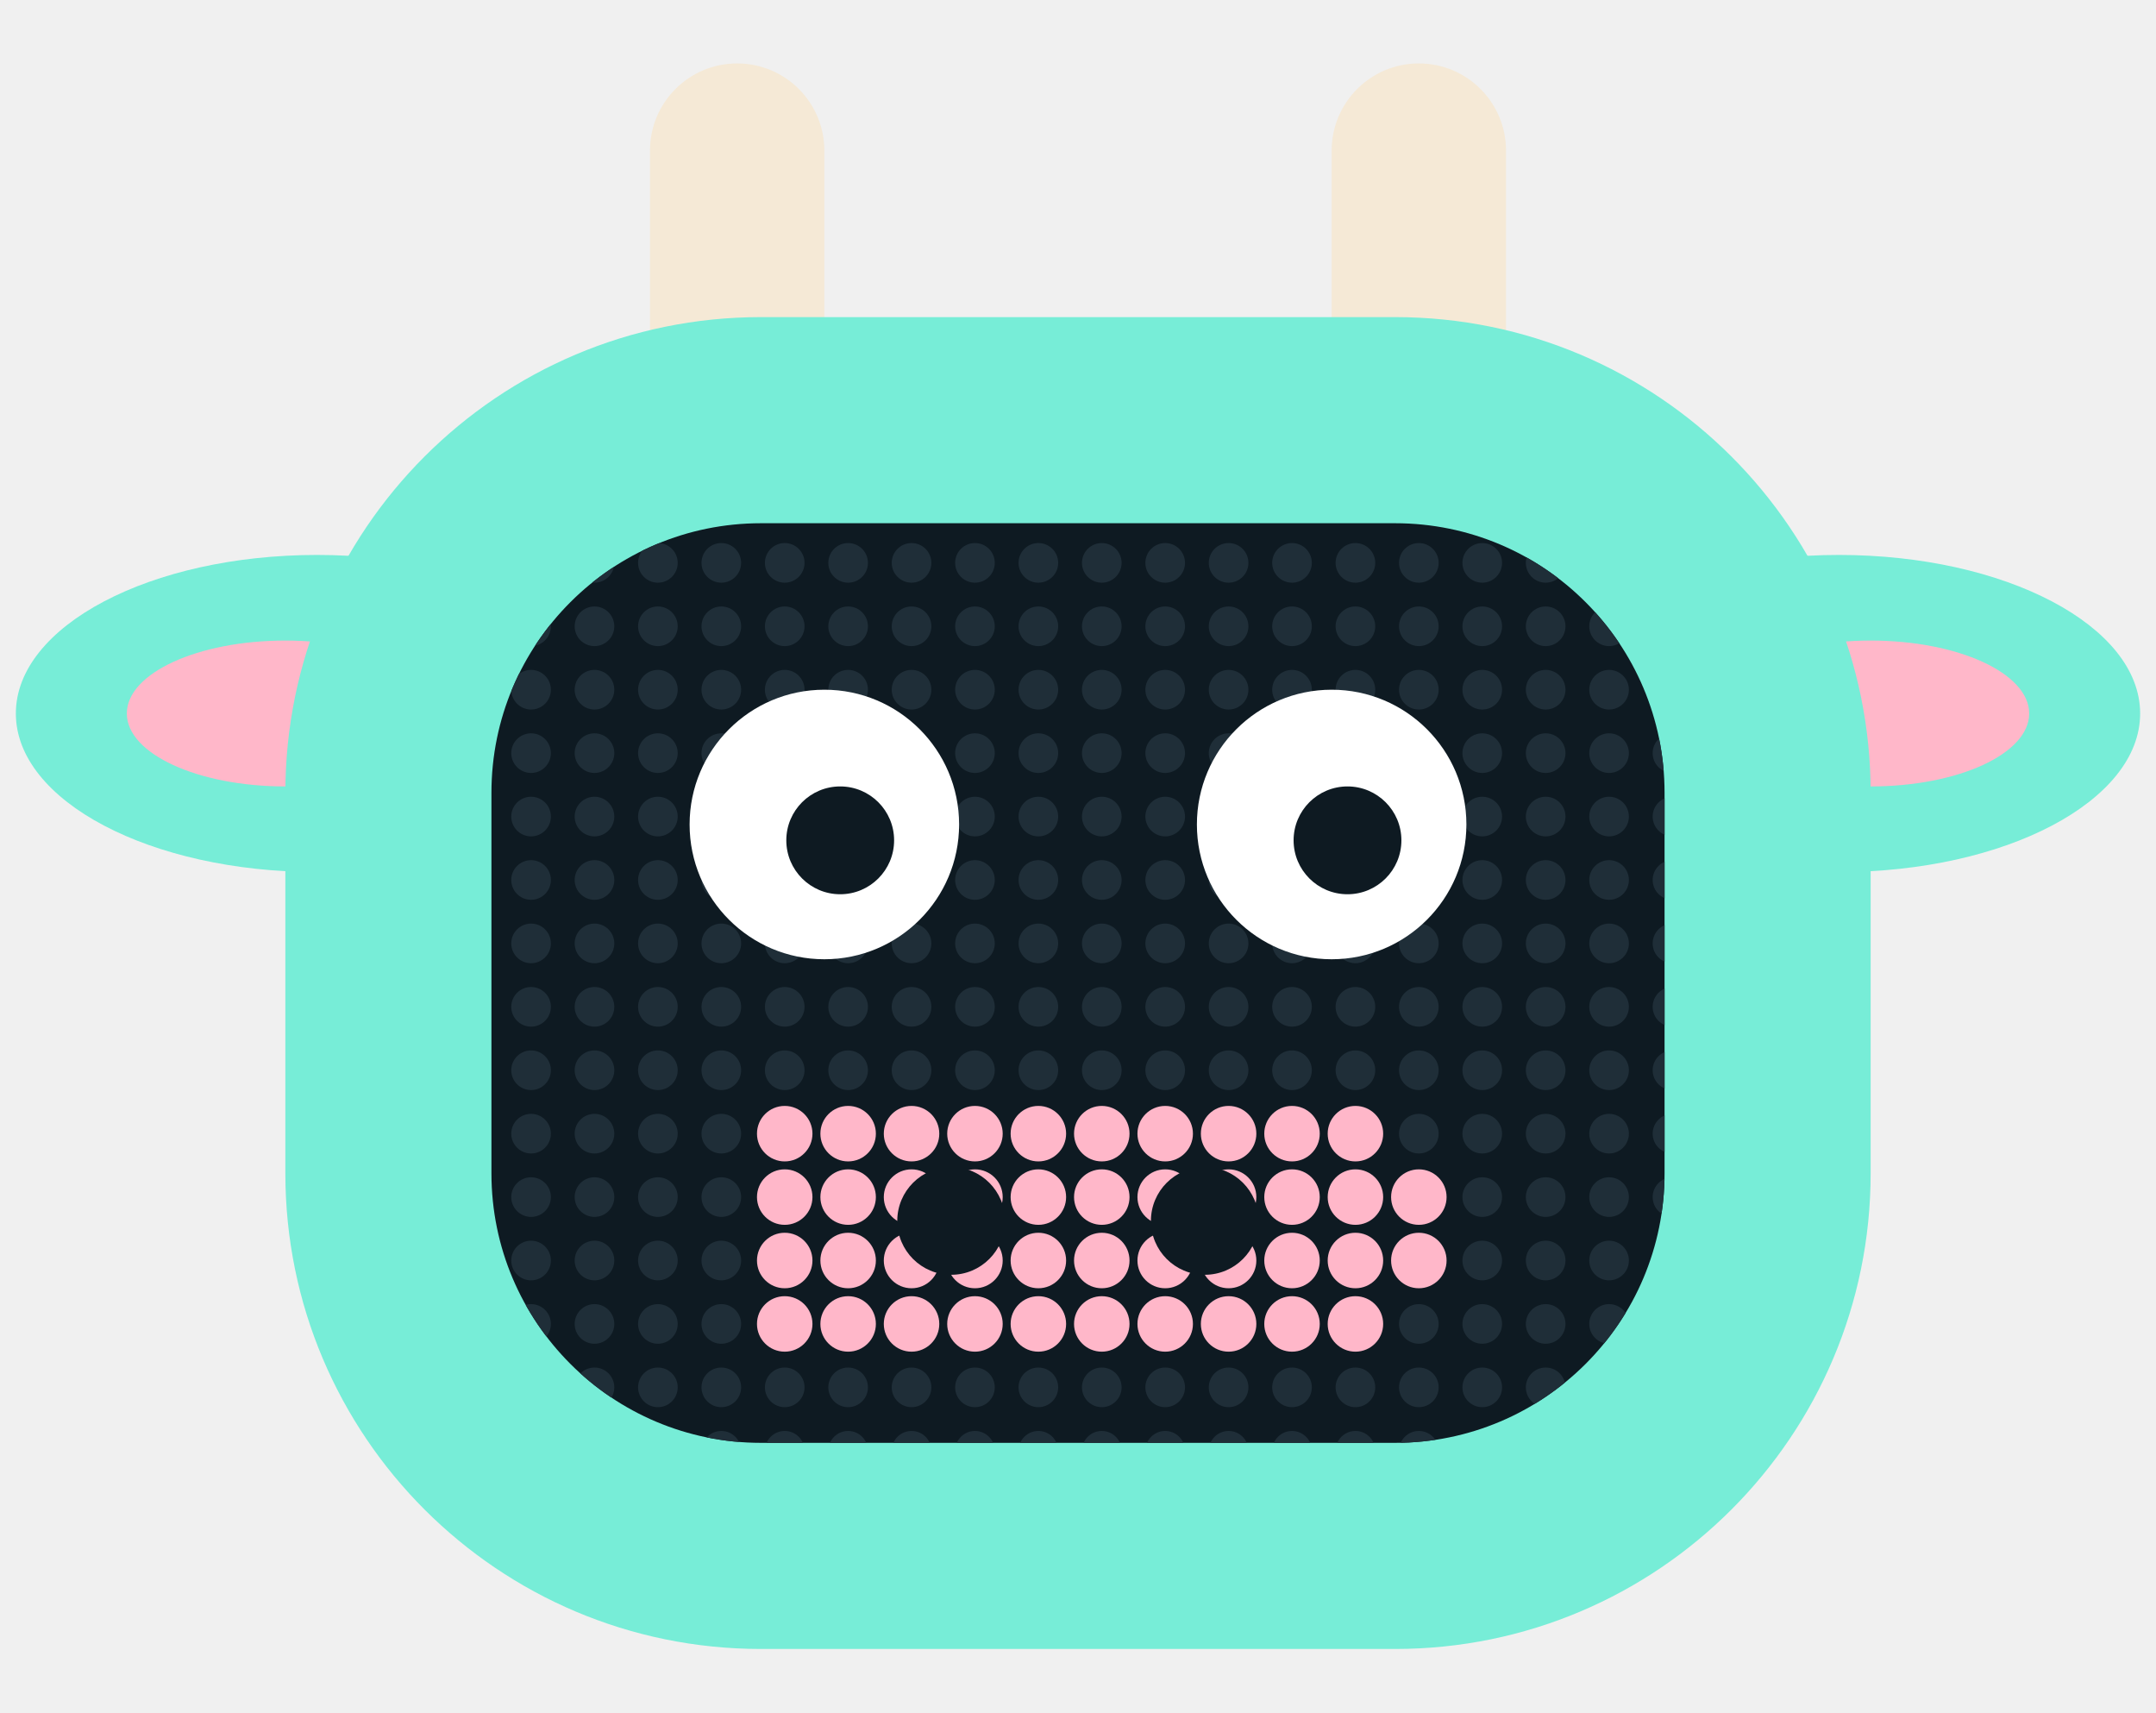
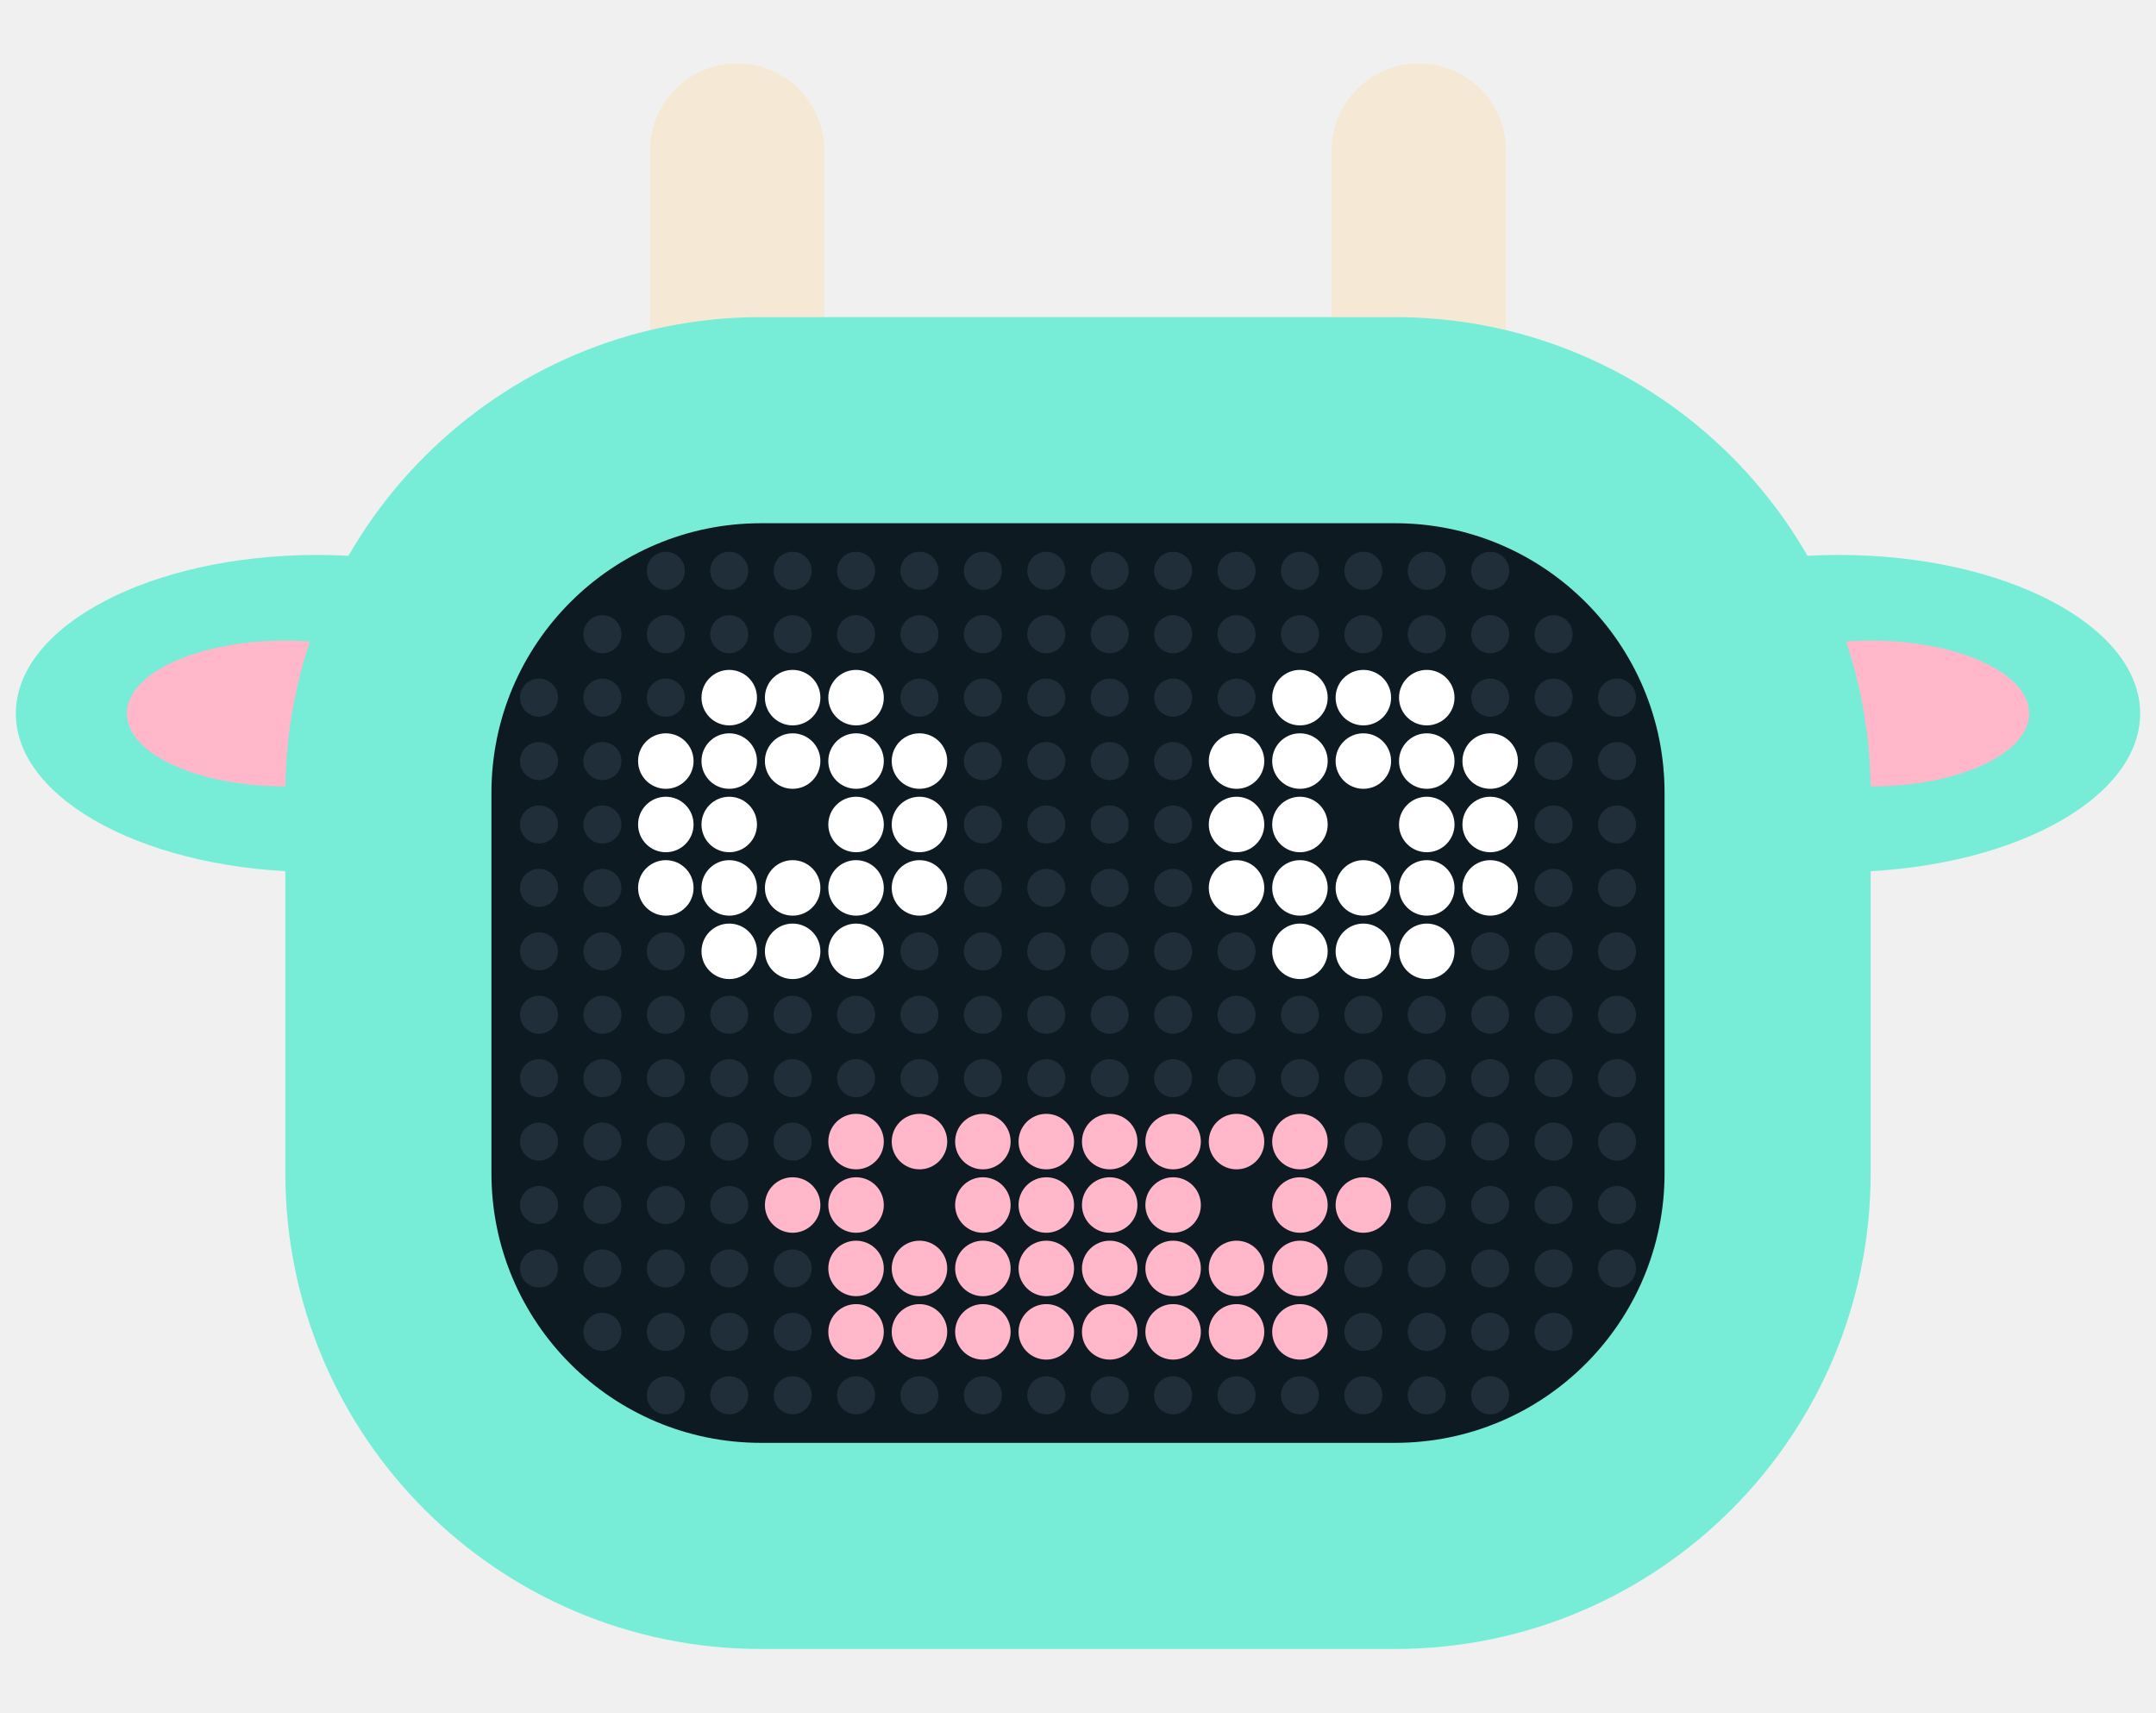
<svg xmlns="http://www.w3.org/2000/svg" viewBox="0 0 136 108">
  <rect x="41" y="4" width="11" height="24" rx="5.5" fill="#F5E9D6" />
  <rect x="84" y="4" width="11" height="24" rx="5.5" fill="#F5E9D6" />
  <ellipse cx="20" cy="45" rx="19" ry="10" fill="#77EDD7" />
  <ellipse cx="18" cy="45" rx="10" ry="4.6" fill="#FFB7C9" />
  <ellipse cx="116" cy="45" rx="19" ry="10" fill="#77EDD7" />
  <ellipse cx="118" cy="45" rx="10" ry="4.6" fill="#FFB7C9" />
  <rect x="18" y="20" width="100" height="84" rx="30" fill="#77EDD7" />
-   <clipPath id="f">
-     <rect x="31" y="33" width="74" height="58" rx="17" />
-   </clipPath>
  <rect x="31" y="33" width="74" height="58" rx="17" fill="#0E1A22" />
-   <g clip-path="url(#f)">
-     <circle cx="33.5" cy="35.5" r="1.25" fill="#1F2E38" />
-     <circle cx="37.5" cy="35.5" r="1.25" fill="#1F2E38" />
-     <circle cx="41.5" cy="35.5" r="1.25" fill="#1F2E38" />
-     <circle cx="45.5" cy="35.5" r="1.25" fill="#1F2E38" />
-     <circle cx="49.5" cy="35.5" r="1.25" fill="#1F2E38" />
-     <circle cx="53.5" cy="35.5" r="1.25" fill="#1F2E38" />
-     <circle cx="57.5" cy="35.5" r="1.25" fill="#1F2E38" />
-     <circle cx="61.5" cy="35.5" r="1.25" fill="#1F2E38" />
-     <circle cx="65.5" cy="35.5" r="1.25" fill="#1F2E38" />
-     <circle cx="69.5" cy="35.5" r="1.25" fill="#1F2E38" />
-     <circle cx="73.5" cy="35.5" r="1.25" fill="#1F2E38" />
-     <circle cx="77.5" cy="35.5" r="1.25" fill="#1F2E38" />
-     <circle cx="81.5" cy="35.5" r="1.25" fill="#1F2E38" />
-     <circle cx="85.5" cy="35.5" r="1.25" fill="#1F2E38" />
-     <circle cx="89.5" cy="35.5" r="1.25" fill="#1F2E38" />
-     <circle cx="93.5" cy="35.5" r="1.25" fill="#1F2E38" />
-     <circle cx="97.5" cy="35.5" r="1.25" fill="#1F2E38" />
-     <circle cx="101.5" cy="35.5" r="1.25" fill="#1F2E38" />
-     <circle cx="105.5" cy="35.5" r="1.25" fill="#1F2E38" />
-     <circle cx="33.5" cy="39.5" r="1.25" fill="#1F2E38" />
-     <circle cx="37.5" cy="39.5" r="1.25" fill="#1F2E38" />
-     <circle cx="41.5" cy="39.5" r="1.25" fill="#1F2E38" />
-     <circle cx="45.5" cy="39.5" r="1.25" fill="#1F2E38" />
-     <circle cx="49.5" cy="39.5" r="1.25" fill="#1F2E38" />
-     <circle cx="53.5" cy="39.5" r="1.25" fill="#1F2E38" />
-     <circle cx="57.5" cy="39.5" r="1.25" fill="#1F2E38" />
-     <circle cx="61.5" cy="39.5" r="1.25" fill="#1F2E38" />
-     <circle cx="65.5" cy="39.5" r="1.25" fill="#1F2E38" />
-     <circle cx="69.5" cy="39.5" r="1.25" fill="#1F2E38" />
-     <circle cx="73.5" cy="39.5" r="1.25" fill="#1F2E38" />
-     <circle cx="77.5" cy="39.5" r="1.25" fill="#1F2E38" />
-     <circle cx="81.5" cy="39.5" r="1.25" fill="#1F2E38" />
-     <circle cx="85.5" cy="39.5" r="1.25" fill="#1F2E38" />
-     <circle cx="89.5" cy="39.5" r="1.25" fill="#1F2E38" />
-     <circle cx="93.5" cy="39.5" r="1.25" fill="#1F2E38" />
-     <circle cx="97.5" cy="39.5" r="1.25" fill="#1F2E38" />
-     <circle cx="101.5" cy="39.5" r="1.25" fill="#1F2E38" />
-     <circle cx="105.5" cy="39.5" r="1.25" fill="#1F2E38" />
-     <circle cx="33.5" cy="43.5" r="1.25" fill="#1F2E38" />
-     <circle cx="37.5" cy="43.5" r="1.25" fill="#1F2E38" />
-     <circle cx="41.5" cy="43.5" r="1.25" fill="#1F2E38" />
-     <circle cx="45.5" cy="43.5" r="1.25" fill="#1F2E38" />
-     <circle cx="49.5" cy="43.5" r="1.25" fill="#1F2E38" />
-     <circle cx="53.5" cy="43.5" r="1.25" fill="#1F2E38" />
-     <circle cx="57.5" cy="43.5" r="1.25" fill="#1F2E38" />
-     <circle cx="61.5" cy="43.5" r="1.25" fill="#1F2E38" />
-     <circle cx="65.5" cy="43.5" r="1.25" fill="#1F2E38" />
-     <circle cx="69.5" cy="43.5" r="1.25" fill="#1F2E38" />
-     <circle cx="73.5" cy="43.5" r="1.25" fill="#1F2E38" />
-     <circle cx="77.5" cy="43.5" r="1.25" fill="#1F2E38" />
-     <circle cx="81.5" cy="43.5" r="1.25" fill="#1F2E38" />
-     <circle cx="85.5" cy="43.5" r="1.25" fill="#1F2E38" />
-     <circle cx="89.5" cy="43.5" r="1.25" fill="#1F2E38" />
-     <circle cx="93.5" cy="43.5" r="1.25" fill="#1F2E38" />
-     <circle cx="97.5" cy="43.5" r="1.25" fill="#1F2E38" />
-     <circle cx="101.5" cy="43.5" r="1.25" fill="#1F2E38" />
-     <circle cx="105.5" cy="43.5" r="1.25" fill="#1F2E38" />
-     <circle cx="33.5" cy="47.5" r="1.25" fill="#1F2E38" />
-     <circle cx="37.5" cy="47.5" r="1.25" fill="#1F2E38" />
-     <circle cx="41.5" cy="47.5" r="1.25" fill="#1F2E38" />
-     <circle cx="45.5" cy="47.5" r="1.25" fill="#1F2E38" />
-     <circle cx="49.5" cy="47.5" r="1.25" fill="#1F2E38" />
-     <circle cx="53.5" cy="47.5" r="1.25" fill="#1F2E38" />
-     <circle cx="57.5" cy="47.5" r="1.25" fill="#1F2E38" />
-     <circle cx="61.5" cy="47.5" r="1.25" fill="#1F2E38" />
-     <circle cx="65.5" cy="47.5" r="1.25" fill="#1F2E38" />
-     <circle cx="69.5" cy="47.5" r="1.25" fill="#1F2E38" />
-     <circle cx="73.5" cy="47.5" r="1.25" fill="#1F2E38" />
-     <circle cx="77.5" cy="47.5" r="1.25" fill="#1F2E38" />
-     <circle cx="81.5" cy="47.5" r="1.25" fill="#1F2E38" />
-     <circle cx="85.5" cy="47.5" r="1.25" fill="#1F2E38" />
-     <circle cx="89.5" cy="47.5" r="1.25" fill="#1F2E38" />
-     <circle cx="93.5" cy="47.5" r="1.25" fill="#1F2E38" />
-     <circle cx="97.5" cy="47.5" r="1.25" fill="#1F2E38" />
-     <circle cx="101.5" cy="47.5" r="1.25" fill="#1F2E38" />
-     <circle cx="105.5" cy="47.5" r="1.25" fill="#1F2E38" />
-     <circle cx="33.5" cy="51.5" r="1.25" fill="#1F2E38" />
-     <circle cx="37.5" cy="51.5" r="1.25" fill="#1F2E38" />
-     <circle cx="41.5" cy="51.5" r="1.25" fill="#1F2E38" />
-     <circle cx="45.5" cy="51.5" r="1.25" fill="#1F2E38" />
-     <circle cx="49.5" cy="51.5" r="1.25" fill="#1F2E38" />
-     <circle cx="53.5" cy="51.5" r="1.25" fill="#1F2E38" />
-     <circle cx="57.5" cy="51.5" r="1.25" fill="#1F2E38" />
-     <circle cx="61.5" cy="51.5" r="1.25" fill="#1F2E38" />
-     <circle cx="65.5" cy="51.5" r="1.25" fill="#1F2E38" />
-     <circle cx="69.5" cy="51.5" r="1.25" fill="#1F2E38" />
-     <circle cx="73.5" cy="51.5" r="1.25" fill="#1F2E38" />
-     <circle cx="77.5" cy="51.5" r="1.25" fill="#1F2E38" />
-     <circle cx="81.5" cy="51.5" r="1.25" fill="#1F2E38" />
-     <circle cx="85.5" cy="51.5" r="1.25" fill="#1F2E38" />
-     <circle cx="89.5" cy="51.5" r="1.25" fill="#1F2E38" />
-     <circle cx="93.5" cy="51.5" r="1.25" fill="#1F2E38" />
-     <circle cx="97.5" cy="51.5" r="1.25" fill="#1F2E38" />
-     <circle cx="101.5" cy="51.5" r="1.25" fill="#1F2E38" />
-     <circle cx="105.5" cy="51.5" r="1.25" fill="#1F2E38" />
-     <circle cx="33.5" cy="55.5" r="1.25" fill="#1F2E38" />
-     <circle cx="37.5" cy="55.5" r="1.25" fill="#1F2E38" />
-     <circle cx="41.5" cy="55.5" r="1.25" fill="#1F2E38" />
-     <circle cx="45.5" cy="55.5" r="1.25" fill="#1F2E38" />
-     <circle cx="49.5" cy="55.5" r="1.25" fill="#1F2E38" />
-     <circle cx="53.5" cy="55.5" r="1.25" fill="#1F2E38" />
-     <circle cx="57.5" cy="55.5" r="1.25" fill="#1F2E38" />
-     <circle cx="61.5" cy="55.5" r="1.25" fill="#1F2E38" />
-     <circle cx="65.5" cy="55.5" r="1.25" fill="#1F2E38" />
-     <circle cx="69.5" cy="55.5" r="1.25" fill="#1F2E38" />
-     <circle cx="73.5" cy="55.5" r="1.25" fill="#1F2E38" />
-     <circle cx="77.5" cy="55.5" r="1.25" fill="#1F2E38" />
-     <circle cx="81.5" cy="55.5" r="1.25" fill="#1F2E38" />
-     <circle cx="85.5" cy="55.5" r="1.25" fill="#1F2E38" />
-     <circle cx="89.5" cy="55.5" r="1.25" fill="#1F2E38" />
-     <circle cx="93.5" cy="55.5" r="1.25" fill="#1F2E38" />
-     <circle cx="97.5" cy="55.5" r="1.25" fill="#1F2E38" />
-     <circle cx="101.5" cy="55.5" r="1.25" fill="#1F2E38" />
-     <circle cx="105.5" cy="55.5" r="1.25" fill="#1F2E38" />
-     <circle cx="33.5" cy="59.5" r="1.25" fill="#1F2E38" />
-     <circle cx="37.5" cy="59.5" r="1.25" fill="#1F2E38" />
-     <circle cx="41.5" cy="59.5" r="1.25" fill="#1F2E38" />
-     <circle cx="45.5" cy="59.5" r="1.25" fill="#1F2E38" />
-     <circle cx="49.5" cy="59.5" r="1.25" fill="#1F2E38" />
-     <circle cx="53.5" cy="59.5" r="1.25" fill="#1F2E38" />
-     <circle cx="57.5" cy="59.5" r="1.25" fill="#1F2E38" />
-     <circle cx="61.5" cy="59.5" r="1.25" fill="#1F2E38" />
-     <circle cx="65.5" cy="59.5" r="1.25" fill="#1F2E38" />
-     <circle cx="69.5" cy="59.5" r="1.25" fill="#1F2E38" />
-     <circle cx="73.5" cy="59.5" r="1.25" fill="#1F2E38" />
-     <circle cx="77.5" cy="59.5" r="1.25" fill="#1F2E38" />
-     <circle cx="81.5" cy="59.5" r="1.25" fill="#1F2E38" />
-     <circle cx="85.5" cy="59.5" r="1.25" fill="#1F2E38" />
-     <circle cx="89.5" cy="59.5" r="1.25" fill="#1F2E38" />
-     <circle cx="93.5" cy="59.5" r="1.25" fill="#1F2E38" />
-     <circle cx="97.5" cy="59.5" r="1.25" fill="#1F2E38" />
-     <circle cx="101.5" cy="59.5" r="1.25" fill="#1F2E38" />
-     <circle cx="105.5" cy="59.5" r="1.25" fill="#1F2E38" />
-     <circle cx="33.5" cy="63.5" r="1.25" fill="#1F2E38" />
-     <circle cx="37.5" cy="63.5" r="1.25" fill="#1F2E38" />
-     <circle cx="41.5" cy="63.5" r="1.25" fill="#1F2E38" />
-     <circle cx="45.5" cy="63.5" r="1.25" fill="#1F2E38" />
-     <circle cx="49.5" cy="63.5" r="1.25" fill="#1F2E38" />
-     <circle cx="53.5" cy="63.5" r="1.25" fill="#1F2E38" />
-     <circle cx="57.5" cy="63.5" r="1.25" fill="#1F2E38" />
-     <circle cx="61.5" cy="63.5" r="1.25" fill="#1F2E38" />
-     <circle cx="65.5" cy="63.5" r="1.25" fill="#1F2E38" />
-     <circle cx="69.5" cy="63.5" r="1.25" fill="#1F2E38" />
-     <circle cx="73.5" cy="63.5" r="1.25" fill="#1F2E38" />
-     <circle cx="77.5" cy="63.5" r="1.25" fill="#1F2E38" />
-     <circle cx="81.5" cy="63.5" r="1.25" fill="#1F2E38" />
-     <circle cx="85.5" cy="63.5" r="1.25" fill="#1F2E38" />
-     <circle cx="89.5" cy="63.5" r="1.25" fill="#1F2E38" />
-     <circle cx="93.5" cy="63.5" r="1.25" fill="#1F2E38" />
-     <circle cx="97.5" cy="63.5" r="1.25" fill="#1F2E38" />
-     <circle cx="101.5" cy="63.5" r="1.25" fill="#1F2E38" />
-     <circle cx="105.5" cy="63.5" r="1.25" fill="#1F2E38" />
-     <circle cx="33.5" cy="67.5" r="1.25" fill="#1F2E38" />
-     <circle cx="37.5" cy="67.5" r="1.25" fill="#1F2E38" />
-     <circle cx="41.5" cy="67.5" r="1.25" fill="#1F2E38" />
-     <circle cx="45.5" cy="67.5" r="1.25" fill="#1F2E38" />
-     <circle cx="49.5" cy="67.5" r="1.25" fill="#1F2E38" />
-     <circle cx="53.5" cy="67.5" r="1.25" fill="#1F2E38" />
-     <circle cx="57.5" cy="67.5" r="1.25" fill="#1F2E38" />
-     <circle cx="61.5" cy="67.5" r="1.25" fill="#1F2E38" />
-     <circle cx="65.5" cy="67.5" r="1.25" fill="#1F2E38" />
-     <circle cx="69.5" cy="67.5" r="1.25" fill="#1F2E38" />
-     <circle cx="73.5" cy="67.5" r="1.25" fill="#1F2E38" />
-     <circle cx="77.5" cy="67.5" r="1.25" fill="#1F2E38" />
-     <circle cx="81.5" cy="67.5" r="1.25" fill="#1F2E38" />
-     <circle cx="85.5" cy="67.5" r="1.25" fill="#1F2E38" />
-     <circle cx="89.5" cy="67.5" r="1.25" fill="#1F2E38" />
-     <circle cx="93.5" cy="67.5" r="1.25" fill="#1F2E38" />
-     <circle cx="97.5" cy="67.5" r="1.25" fill="#1F2E38" />
-     <circle cx="101.5" cy="67.5" r="1.25" fill="#1F2E38" />
-     <circle cx="105.5" cy="67.5" r="1.25" fill="#1F2E38" />
-     <circle cx="33.5" cy="71.5" r="1.25" fill="#1F2E38" />
-     <circle cx="37.5" cy="71.5" r="1.25" fill="#1F2E38" />
-     <circle cx="41.5" cy="71.5" r="1.25" fill="#1F2E38" />
-     <circle cx="45.5" cy="71.5" r="1.25" fill="#1F2E38" />
-     <circle cx="49.5" cy="71.5" r="1.75" fill="#FFB7C9" />
-     <circle cx="53.5" cy="71.5" r="1.75" fill="#FFB7C9" />
-     <circle cx="57.5" cy="71.5" r="1.75" fill="#FFB7C9" />
-     <circle cx="61.5" cy="71.5" r="1.75" fill="#FFB7C9" />
-     <circle cx="65.5" cy="71.5" r="1.75" fill="#FFB7C9" />
-     <circle cx="69.5" cy="71.5" r="1.75" fill="#FFB7C9" />
-     <circle cx="73.5" cy="71.5" r="1.75" fill="#FFB7C9" />
-     <circle cx="77.5" cy="71.5" r="1.75" fill="#FFB7C9" />
-     <circle cx="81.5" cy="71.5" r="1.75" fill="#FFB7C9" />
-     <circle cx="85.5" cy="71.5" r="1.75" fill="#FFB7C9" />
-     <circle cx="89.5" cy="71.5" r="1.25" fill="#1F2E38" />
-     <circle cx="93.5" cy="71.5" r="1.25" fill="#1F2E38" />
-     <circle cx="97.5" cy="71.5" r="1.25" fill="#1F2E38" />
-     <circle cx="101.5" cy="71.5" r="1.25" fill="#1F2E38" />
-     <circle cx="105.5" cy="71.5" r="1.25" fill="#1F2E38" />
-     <circle cx="33.5" cy="75.5" r="1.25" fill="#1F2E38" />
-     <circle cx="37.5" cy="75.5" r="1.25" fill="#1F2E38" />
-     <circle cx="41.5" cy="75.5" r="1.25" fill="#1F2E38" />
-     <circle cx="45.5" cy="75.5" r="1.25" fill="#1F2E38" />
-     <circle cx="49.5" cy="75.5" r="1.75" fill="#FFB7C9" />
-     <circle cx="53.5" cy="75.5" r="1.75" fill="#FFB7C9" />
-     <circle cx="57.5" cy="75.5" r="1.75" fill="#FFB7C9" />
-     <circle cx="61.5" cy="75.5" r="1.75" fill="#FFB7C9" />
-     <circle cx="65.5" cy="75.5" r="1.75" fill="#FFB7C9" />
-     <circle cx="69.5" cy="75.5" r="1.75" fill="#FFB7C9" />
-     <circle cx="73.5" cy="75.5" r="1.75" fill="#FFB7C9" />
-     <circle cx="77.5" cy="75.5" r="1.75" fill="#FFB7C9" />
-     <circle cx="81.5" cy="75.5" r="1.75" fill="#FFB7C9" />
-     <circle cx="85.5" cy="75.5" r="1.75" fill="#FFB7C9" />
-     <circle cx="89.5" cy="75.5" r="1.75" fill="#FFB7C9" />
-     <circle cx="93.5" cy="75.5" r="1.25" fill="#1F2E38" />
-     <circle cx="97.5" cy="75.5" r="1.25" fill="#1F2E38" />
-     <circle cx="101.5" cy="75.5" r="1.25" fill="#1F2E38" />
-     <circle cx="105.5" cy="75.5" r="1.25" fill="#1F2E38" />
-     <circle cx="33.5" cy="79.5" r="1.25" fill="#1F2E38" />
-     <circle cx="37.5" cy="79.5" r="1.25" fill="#1F2E38" />
-     <circle cx="41.5" cy="79.5" r="1.25" fill="#1F2E38" />
-     <circle cx="45.5" cy="79.5" r="1.25" fill="#1F2E38" />
-     <circle cx="49.5" cy="79.5" r="1.75" fill="#FFB7C9" />
-     <circle cx="53.5" cy="79.5" r="1.75" fill="#FFB7C9" />
-     <circle cx="57.5" cy="79.5" r="1.75" fill="#FFB7C9" />
-     <circle cx="61.5" cy="79.5" r="1.75" fill="#FFB7C9" />
-     <circle cx="65.5" cy="79.5" r="1.75" fill="#FFB7C9" />
-     <circle cx="69.5" cy="79.5" r="1.75" fill="#FFB7C9" />
-     <circle cx="73.5" cy="79.5" r="1.75" fill="#FFB7C9" />
-     <circle cx="77.5" cy="79.5" r="1.75" fill="#FFB7C9" />
-     <circle cx="81.5" cy="79.5" r="1.75" fill="#FFB7C9" />
-     <circle cx="85.5" cy="79.5" r="1.75" fill="#FFB7C9" />
-     <circle cx="89.5" cy="79.5" r="1.75" fill="#FFB7C9" />
-     <circle cx="93.5" cy="79.5" r="1.25" fill="#1F2E38" />
-     <circle cx="97.5" cy="79.5" r="1.25" fill="#1F2E38" />
-     <circle cx="101.5" cy="79.5" r="1.25" fill="#1F2E38" />
-     <circle cx="105.5" cy="79.5" r="1.25" fill="#1F2E38" />
-     <circle cx="33.5" cy="83.5" r="1.25" fill="#1F2E38" />
-     <circle cx="37.5" cy="83.5" r="1.25" fill="#1F2E38" />
-     <circle cx="41.5" cy="83.5" r="1.25" fill="#1F2E38" />
-     <circle cx="45.5" cy="83.5" r="1.25" fill="#1F2E38" />
-     <circle cx="49.5" cy="83.5" r="1.75" fill="#FFB7C9" />
-     <circle cx="53.5" cy="83.5" r="1.75" fill="#FFB7C9" />
-     <circle cx="57.5" cy="83.5" r="1.75" fill="#FFB7C9" />
-     <circle cx="61.5" cy="83.5" r="1.75" fill="#FFB7C9" />
-     <circle cx="65.5" cy="83.5" r="1.75" fill="#FFB7C9" />
-     <circle cx="69.5" cy="83.5" r="1.75" fill="#FFB7C9" />
-     <circle cx="73.5" cy="83.5" r="1.75" fill="#FFB7C9" />
-     <circle cx="77.5" cy="83.5" r="1.75" fill="#FFB7C9" />
-     <circle cx="81.5" cy="83.5" r="1.75" fill="#FFB7C9" />
-     <circle cx="85.5" cy="83.5" r="1.75" fill="#FFB7C9" />
-     <circle cx="89.5" cy="83.5" r="1.25" fill="#1F2E38" />
-     <circle cx="93.5" cy="83.5" r="1.25" fill="#1F2E38" />
-     <circle cx="97.5" cy="83.5" r="1.25" fill="#1F2E38" />
-     <circle cx="101.5" cy="83.5" r="1.25" fill="#1F2E38" />
-     <circle cx="105.5" cy="83.5" r="1.25" fill="#1F2E38" />
-     <circle cx="33.5" cy="87.5" r="1.25" fill="#1F2E38" />
-     <circle cx="37.5" cy="87.5" r="1.25" fill="#1F2E38" />
-     <circle cx="41.5" cy="87.5" r="1.25" fill="#1F2E38" />
-     <circle cx="45.5" cy="87.5" r="1.25" fill="#1F2E38" />
-     <circle cx="49.5" cy="87.5" r="1.25" fill="#1F2E38" />
-     <circle cx="53.5" cy="87.5" r="1.25" fill="#1F2E38" />
-     <circle cx="57.5" cy="87.5" r="1.25" fill="#1F2E38" />
-     <circle cx="61.5" cy="87.5" r="1.25" fill="#1F2E38" />
-     <circle cx="65.5" cy="87.5" r="1.25" fill="#1F2E38" />
-     <circle cx="69.5" cy="87.5" r="1.25" fill="#1F2E38" />
-     <circle cx="73.5" cy="87.5" r="1.25" fill="#1F2E38" />
-     <circle cx="77.5" cy="87.5" r="1.25" fill="#1F2E38" />
-     <circle cx="81.5" cy="87.5" r="1.25" fill="#1F2E38" />
-     <circle cx="85.5" cy="87.5" r="1.25" fill="#1F2E38" />
-     <circle cx="89.5" cy="87.5" r="1.25" fill="#1F2E38" />
-     <circle cx="93.5" cy="87.5" r="1.25" fill="#1F2E38" />
-     <circle cx="97.5" cy="87.5" r="1.25" fill="#1F2E38" />
-     <circle cx="101.5" cy="87.5" r="1.25" fill="#1F2E38" />
-     <circle cx="105.5" cy="87.5" r="1.25" fill="#1F2E38" />
-     <circle cx="33.5" cy="91.5" r="1.25" fill="#1F2E38" />
-     <circle cx="37.5" cy="91.5" r="1.25" fill="#1F2E38" />
-     <circle cx="41.5" cy="91.5" r="1.25" fill="#1F2E38" />
-     <circle cx="45.5" cy="91.5" r="1.25" fill="#1F2E38" />
-     <circle cx="49.5" cy="91.5" r="1.25" fill="#1F2E38" />
-     <circle cx="53.5" cy="91.5" r="1.25" fill="#1F2E38" />
-     <circle cx="57.5" cy="91.5" r="1.25" fill="#1F2E38" />
-     <circle cx="61.5" cy="91.5" r="1.25" fill="#1F2E38" />
-     <circle cx="65.5" cy="91.5" r="1.25" fill="#1F2E38" />
-     <circle cx="69.5" cy="91.5" r="1.25" fill="#1F2E38" />
-     <circle cx="73.5" cy="91.5" r="1.25" fill="#1F2E38" />
-     <circle cx="77.5" cy="91.5" r="1.25" fill="#1F2E38" />
-     <circle cx="81.5" cy="91.5" r="1.25" fill="#1F2E38" />
-     <circle cx="85.5" cy="91.5" r="1.25" fill="#1F2E38" />
-     <circle cx="89.5" cy="91.5" r="1.25" fill="#1F2E38" />
-     <circle cx="93.5" cy="91.5" r="1.25" fill="#1F2E38" />
-     <circle cx="97.5" cy="91.5" r="1.25" fill="#1F2E38" />
-     <circle cx="101.5" cy="91.5" r="1.25" fill="#1F2E38" />
-     <circle cx="105.5" cy="91.5" r="1.25" fill="#1F2E38" />
-   </g>
-   <circle cx="52" cy="52" r="8.5" fill="#FFFFFF" />
-   <circle class="pupil" cx="53" cy="53" r="3.4" fill="#0E1A22" />
-   <circle cx="84" cy="52" r="8.5" fill="#FFFFFF" />
-   <circle class="pupil" cx="85" cy="53" r="3.4" fill="#0E1A22" />
-   <circle cx="60" cy="77" r="3.4" fill="#0E1A22" />
-   <circle cx="76" cy="77" r="3.4" fill="#0E1A22" />
+   <circle cx="42" cy="36" r="1.2" fill="#1F2E38" />
+   <circle cx="46" cy="36" r="1.2" fill="#1F2E38" />
+   <circle cx="50" cy="36" r="1.2" fill="#1F2E38" />
+   <circle cx="54" cy="36" r="1.2" fill="#1F2E38" />
+   <circle cx="58" cy="36" r="1.2" fill="#1F2E38" />
+   <circle cx="62" cy="36" r="1.2" fill="#1F2E38" />
+   <circle cx="66" cy="36" r="1.2" fill="#1F2E38" />
+   <circle cx="70" cy="36" r="1.2" fill="#1F2E38" />
+   <circle cx="74" cy="36" r="1.2" fill="#1F2E38" />
+   <circle cx="78" cy="36" r="1.2" fill="#1F2E38" />
+   <circle cx="82" cy="36" r="1.2" fill="#1F2E38" />
+   <circle cx="86" cy="36" r="1.2" fill="#1F2E38" />
+   <circle cx="90" cy="36" r="1.2" fill="#1F2E38" />
+   <circle cx="94" cy="36" r="1.2" fill="#1F2E38" />
+   <circle cx="38" cy="40" r="1.2" fill="#1F2E38" />
+   <circle cx="42" cy="40" r="1.2" fill="#1F2E38" />
+   <circle cx="46" cy="40" r="1.2" fill="#1F2E38" />
+   <circle cx="50" cy="40" r="1.2" fill="#1F2E38" />
+   <circle cx="54" cy="40" r="1.2" fill="#1F2E38" />
+   <circle cx="58" cy="40" r="1.2" fill="#1F2E38" />
+   <circle cx="62" cy="40" r="1.2" fill="#1F2E38" />
+   <circle cx="66" cy="40" r="1.2" fill="#1F2E38" />
+   <circle cx="70" cy="40" r="1.2" fill="#1F2E38" />
+   <circle cx="74" cy="40" r="1.2" fill="#1F2E38" />
+   <circle cx="78" cy="40" r="1.2" fill="#1F2E38" />
+   <circle cx="82" cy="40" r="1.2" fill="#1F2E38" />
+   <circle cx="86" cy="40" r="1.2" fill="#1F2E38" />
+   <circle cx="90" cy="40" r="1.2" fill="#1F2E38" />
+   <circle cx="94" cy="40" r="1.2" fill="#1F2E38" />
+   <circle cx="98" cy="40" r="1.2" fill="#1F2E38" />
+   <circle cx="34" cy="44" r="1.2" fill="#1F2E38" />
+   <circle cx="38" cy="44" r="1.2" fill="#1F2E38" />
+   <circle cx="42" cy="44" r="1.2" fill="#1F2E38" />
+   <circle cx="46" cy="44" r="1.75" fill="#FFFFFF" />
+   <circle cx="50" cy="44" r="1.75" fill="#FFFFFF" />
+   <circle cx="54" cy="44" r="1.75" fill="#FFFFFF" />
+   <circle cx="58" cy="44" r="1.2" fill="#1F2E38" />
+   <circle cx="62" cy="44" r="1.2" fill="#1F2E38" />
+   <circle cx="66" cy="44" r="1.2" fill="#1F2E38" />
+   <circle cx="70" cy="44" r="1.2" fill="#1F2E38" />
+   <circle cx="74" cy="44" r="1.2" fill="#1F2E38" />
+   <circle cx="78" cy="44" r="1.2" fill="#1F2E38" />
+   <circle cx="82" cy="44" r="1.75" fill="#FFFFFF" />
+   <circle cx="86" cy="44" r="1.75" fill="#FFFFFF" />
+   <circle cx="90" cy="44" r="1.75" fill="#FFFFFF" />
+   <circle cx="94" cy="44" r="1.2" fill="#1F2E38" />
+   <circle cx="98" cy="44" r="1.2" fill="#1F2E38" />
+   <circle cx="102" cy="44" r="1.2" fill="#1F2E38" />
+   <circle cx="34" cy="48" r="1.2" fill="#1F2E38" />
+   <circle cx="38" cy="48" r="1.2" fill="#1F2E38" />
+   <circle cx="42" cy="48" r="1.75" fill="#FFFFFF" />
+   <circle cx="46" cy="48" r="1.75" fill="#FFFFFF" />
+   <circle cx="50" cy="48" r="1.75" fill="#FFFFFF" />
+   <circle cx="54" cy="48" r="1.75" fill="#FFFFFF" />
+   <circle cx="58" cy="48" r="1.75" fill="#FFFFFF" />
+   <circle cx="62" cy="48" r="1.2" fill="#1F2E38" />
+   <circle cx="66" cy="48" r="1.2" fill="#1F2E38" />
+   <circle cx="70" cy="48" r="1.2" fill="#1F2E38" />
+   <circle cx="74" cy="48" r="1.2" fill="#1F2E38" />
+   <circle cx="78" cy="48" r="1.75" fill="#FFFFFF" />
+   <circle cx="82" cy="48" r="1.75" fill="#FFFFFF" />
+   <circle cx="86" cy="48" r="1.75" fill="#FFFFFF" />
+   <circle cx="90" cy="48" r="1.75" fill="#FFFFFF" />
+   <circle cx="94" cy="48" r="1.75" fill="#FFFFFF" />
+   <circle cx="98" cy="48" r="1.2" fill="#1F2E38" />
+   <circle cx="102" cy="48" r="1.2" fill="#1F2E38" />
+   <circle cx="34" cy="52" r="1.2" fill="#1F2E38" />
+   <circle cx="38" cy="52" r="1.2" fill="#1F2E38" />
+   <circle cx="42" cy="52" r="1.75" fill="#FFFFFF" />
+   <circle cx="46" cy="52" r="1.75" fill="#FFFFFF" />
+   <circle class="pupil" cx="50" cy="52" r="1.75" fill="#0E1A22" />
+   <circle cx="54" cy="52" r="1.75" fill="#FFFFFF" />
+   <circle cx="58" cy="52" r="1.75" fill="#FFFFFF" />
+   <circle cx="62" cy="52" r="1.2" fill="#1F2E38" />
+   <circle cx="66" cy="52" r="1.2" fill="#1F2E38" />
+   <circle cx="70" cy="52" r="1.2" fill="#1F2E38" />
+   <circle cx="74" cy="52" r="1.2" fill="#1F2E38" />
+   <circle cx="78" cy="52" r="1.75" fill="#FFFFFF" />
+   <circle cx="82" cy="52" r="1.75" fill="#FFFFFF" />
+   <circle class="pupil" cx="86" cy="52" r="1.75" fill="#0E1A22" />
+   <circle cx="90" cy="52" r="1.75" fill="#FFFFFF" />
+   <circle cx="94" cy="52" r="1.75" fill="#FFFFFF" />
+   <circle cx="98" cy="52" r="1.2" fill="#1F2E38" />
+   <circle cx="102" cy="52" r="1.2" fill="#1F2E38" />
+   <circle cx="34" cy="56" r="1.2" fill="#1F2E38" />
+   <circle cx="38" cy="56" r="1.2" fill="#1F2E38" />
+   <circle cx="42" cy="56" r="1.75" fill="#FFFFFF" />
+   <circle cx="46" cy="56" r="1.75" fill="#FFFFFF" />
+   <circle cx="50" cy="56" r="1.75" fill="#FFFFFF" />
+   <circle cx="54" cy="56" r="1.75" fill="#FFFFFF" />
+   <circle cx="58" cy="56" r="1.75" fill="#FFFFFF" />
+   <circle cx="62" cy="56" r="1.2" fill="#1F2E38" />
+   <circle cx="66" cy="56" r="1.2" fill="#1F2E38" />
+   <circle cx="70" cy="56" r="1.2" fill="#1F2E38" />
+   <circle cx="74" cy="56" r="1.2" fill="#1F2E38" />
+   <circle cx="78" cy="56" r="1.75" fill="#FFFFFF" />
+   <circle cx="82" cy="56" r="1.75" fill="#FFFFFF" />
+   <circle cx="86" cy="56" r="1.75" fill="#FFFFFF" />
+   <circle cx="90" cy="56" r="1.75" fill="#FFFFFF" />
+   <circle cx="94" cy="56" r="1.75" fill="#FFFFFF" />
+   <circle cx="98" cy="56" r="1.2" fill="#1F2E38" />
+   <circle cx="102" cy="56" r="1.2" fill="#1F2E38" />
+   <circle cx="34" cy="60" r="1.2" fill="#1F2E38" />
+   <circle cx="38" cy="60" r="1.2" fill="#1F2E38" />
+   <circle cx="42" cy="60" r="1.2" fill="#1F2E38" />
+   <circle cx="46" cy="60" r="1.75" fill="#FFFFFF" />
+   <circle cx="50" cy="60" r="1.75" fill="#FFFFFF" />
+   <circle cx="54" cy="60" r="1.75" fill="#FFFFFF" />
+   <circle cx="58" cy="60" r="1.2" fill="#1F2E38" />
+   <circle cx="62" cy="60" r="1.2" fill="#1F2E38" />
+   <circle cx="66" cy="60" r="1.2" fill="#1F2E38" />
+   <circle cx="70" cy="60" r="1.2" fill="#1F2E38" />
+   <circle cx="74" cy="60" r="1.2" fill="#1F2E38" />
+   <circle cx="78" cy="60" r="1.2" fill="#1F2E38" />
+   <circle cx="82" cy="60" r="1.75" fill="#FFFFFF" />
+   <circle cx="86" cy="60" r="1.75" fill="#FFFFFF" />
+   <circle cx="90" cy="60" r="1.75" fill="#FFFFFF" />
+   <circle cx="94" cy="60" r="1.2" fill="#1F2E38" />
+   <circle cx="98" cy="60" r="1.2" fill="#1F2E38" />
+   <circle cx="102" cy="60" r="1.2" fill="#1F2E38" />
+   <circle cx="34" cy="64" r="1.2" fill="#1F2E38" />
+   <circle cx="38" cy="64" r="1.2" fill="#1F2E38" />
+   <circle cx="42" cy="64" r="1.2" fill="#1F2E38" />
+   <circle cx="46" cy="64" r="1.2" fill="#1F2E38" />
+   <circle cx="50" cy="64" r="1.2" fill="#1F2E38" />
+   <circle cx="54" cy="64" r="1.2" fill="#1F2E38" />
+   <circle cx="58" cy="64" r="1.2" fill="#1F2E38" />
+   <circle cx="62" cy="64" r="1.2" fill="#1F2E38" />
+   <circle cx="66" cy="64" r="1.2" fill="#1F2E38" />
+   <circle cx="70" cy="64" r="1.2" fill="#1F2E38" />
+   <circle cx="74" cy="64" r="1.2" fill="#1F2E38" />
+   <circle cx="78" cy="64" r="1.2" fill="#1F2E38" />
+   <circle cx="82" cy="64" r="1.2" fill="#1F2E38" />
+   <circle cx="86" cy="64" r="1.2" fill="#1F2E38" />
+   <circle cx="90" cy="64" r="1.2" fill="#1F2E38" />
+   <circle cx="94" cy="64" r="1.2" fill="#1F2E38" />
+   <circle cx="98" cy="64" r="1.2" fill="#1F2E38" />
+   <circle cx="102" cy="64" r="1.2" fill="#1F2E38" />
+   <circle cx="34" cy="68" r="1.2" fill="#1F2E38" />
+   <circle cx="38" cy="68" r="1.2" fill="#1F2E38" />
+   <circle cx="42" cy="68" r="1.2" fill="#1F2E38" />
+   <circle cx="46" cy="68" r="1.2" fill="#1F2E38" />
+   <circle cx="50" cy="68" r="1.2" fill="#1F2E38" />
+   <circle cx="54" cy="68" r="1.2" fill="#1F2E38" />
+   <circle cx="58" cy="68" r="1.2" fill="#1F2E38" />
+   <circle cx="62" cy="68" r="1.2" fill="#1F2E38" />
+   <circle cx="66" cy="68" r="1.2" fill="#1F2E38" />
+   <circle cx="70" cy="68" r="1.2" fill="#1F2E38" />
+   <circle cx="74" cy="68" r="1.2" fill="#1F2E38" />
+   <circle cx="78" cy="68" r="1.2" fill="#1F2E38" />
+   <circle cx="82" cy="68" r="1.2" fill="#1F2E38" />
+   <circle cx="86" cy="68" r="1.2" fill="#1F2E38" />
+   <circle cx="90" cy="68" r="1.2" fill="#1F2E38" />
+   <circle cx="94" cy="68" r="1.2" fill="#1F2E38" />
+   <circle cx="98" cy="68" r="1.2" fill="#1F2E38" />
+   <circle cx="102" cy="68" r="1.2" fill="#1F2E38" />
+   <circle cx="34" cy="72" r="1.2" fill="#1F2E38" />
+   <circle cx="38" cy="72" r="1.2" fill="#1F2E38" />
+   <circle cx="42" cy="72" r="1.2" fill="#1F2E38" />
+   <circle cx="46" cy="72" r="1.2" fill="#1F2E38" />
+   <circle cx="50" cy="72" r="1.2" fill="#1F2E38" />
+   <circle cx="54" cy="72" r="1.75" fill="#FFB7C9" />
+   <circle cx="58" cy="72" r="1.75" fill="#FFB7C9" />
+   <circle cx="62" cy="72" r="1.75" fill="#FFB7C9" />
+   <circle cx="66" cy="72" r="1.75" fill="#FFB7C9" />
+   <circle cx="70" cy="72" r="1.75" fill="#FFB7C9" />
+   <circle cx="74" cy="72" r="1.75" fill="#FFB7C9" />
+   <circle cx="78" cy="72" r="1.75" fill="#FFB7C9" />
+   <circle cx="82" cy="72" r="1.75" fill="#FFB7C9" />
+   <circle cx="86" cy="72" r="1.2" fill="#1F2E38" />
+   <circle cx="90" cy="72" r="1.2" fill="#1F2E38" />
+   <circle cx="94" cy="72" r="1.2" fill="#1F2E38" />
+   <circle cx="98" cy="72" r="1.2" fill="#1F2E38" />
+   <circle cx="102" cy="72" r="1.2" fill="#1F2E38" />
+   <circle cx="34" cy="76" r="1.2" fill="#1F2E38" />
+   <circle cx="38" cy="76" r="1.2" fill="#1F2E38" />
+   <circle cx="42" cy="76" r="1.2" fill="#1F2E38" />
+   <circle cx="46" cy="76" r="1.2" fill="#1F2E38" />
+   <circle cx="50" cy="76" r="1.75" fill="#FFB7C9" />
+   <circle cx="54" cy="76" r="1.75" fill="#FFB7C9" />
+   <circle class="nostril" cx="58" cy="76" r="1.75" fill="#0E1A22" />
+   <circle cx="62" cy="76" r="1.75" fill="#FFB7C9" />
+   <circle cx="66" cy="76" r="1.75" fill="#FFB7C9" />
+   <circle cx="70" cy="76" r="1.75" fill="#FFB7C9" />
+   <circle cx="74" cy="76" r="1.75" fill="#FFB7C9" />
+   <circle class="nostril" cx="78" cy="76" r="1.75" fill="#0E1A22" />
+   <circle cx="82" cy="76" r="1.75" fill="#FFB7C9" />
+   <circle cx="86" cy="76" r="1.75" fill="#FFB7C9" />
+   <circle cx="90" cy="76" r="1.2" fill="#1F2E38" />
+   <circle cx="94" cy="76" r="1.2" fill="#1F2E38" />
+   <circle cx="98" cy="76" r="1.2" fill="#1F2E38" />
+   <circle cx="102" cy="76" r="1.2" fill="#1F2E38" />
+   <circle cx="34" cy="80" r="1.2" fill="#1F2E38" />
+   <circle cx="38" cy="80" r="1.2" fill="#1F2E38" />
+   <circle cx="42" cy="80" r="1.2" fill="#1F2E38" />
+   <circle cx="46" cy="80" r="1.2" fill="#1F2E38" />
+   <circle cx="50" cy="80" r="1.2" fill="#1F2E38" />
+   <circle cx="54" cy="80" r="1.75" fill="#FFB7C9" />
+   <circle cx="58" cy="80" r="1.75" fill="#FFB7C9" />
+   <circle cx="62" cy="80" r="1.75" fill="#FFB7C9" />
+   <circle cx="66" cy="80" r="1.75" fill="#FFB7C9" />
+   <circle cx="70" cy="80" r="1.75" fill="#FFB7C9" />
+   <circle cx="74" cy="80" r="1.75" fill="#FFB7C9" />
+   <circle cx="78" cy="80" r="1.75" fill="#FFB7C9" />
+   <circle cx="82" cy="80" r="1.75" fill="#FFB7C9" />
+   <circle cx="86" cy="80" r="1.2" fill="#1F2E38" />
+   <circle cx="90" cy="80" r="1.2" fill="#1F2E38" />
+   <circle cx="94" cy="80" r="1.2" fill="#1F2E38" />
+   <circle cx="98" cy="80" r="1.2" fill="#1F2E38" />
+   <circle cx="102" cy="80" r="1.2" fill="#1F2E38" />
+   <circle cx="38" cy="84" r="1.2" fill="#1F2E38" />
+   <circle cx="42" cy="84" r="1.2" fill="#1F2E38" />
+   <circle cx="46" cy="84" r="1.2" fill="#1F2E38" />
+   <circle cx="50" cy="84" r="1.2" fill="#1F2E38" />
+   <circle cx="54" cy="84" r="1.75" fill="#FFB7C9" />
+   <circle cx="58" cy="84" r="1.75" fill="#FFB7C9" />
+   <circle cx="62" cy="84" r="1.75" fill="#FFB7C9" />
+   <circle cx="66" cy="84" r="1.75" fill="#FFB7C9" />
+   <circle cx="70" cy="84" r="1.75" fill="#FFB7C9" />
+   <circle cx="74" cy="84" r="1.75" fill="#FFB7C9" />
+   <circle cx="78" cy="84" r="1.75" fill="#FFB7C9" />
+   <circle cx="82" cy="84" r="1.75" fill="#FFB7C9" />
+   <circle cx="86" cy="84" r="1.2" fill="#1F2E38" />
+   <circle cx="90" cy="84" r="1.2" fill="#1F2E38" />
+   <circle cx="94" cy="84" r="1.2" fill="#1F2E38" />
+   <circle cx="98" cy="84" r="1.2" fill="#1F2E38" />
+   <circle cx="42" cy="88" r="1.2" fill="#1F2E38" />
+   <circle cx="46" cy="88" r="1.2" fill="#1F2E38" />
+   <circle cx="50" cy="88" r="1.2" fill="#1F2E38" />
+   <circle cx="54" cy="88" r="1.2" fill="#1F2E38" />
+   <circle cx="58" cy="88" r="1.2" fill="#1F2E38" />
+   <circle cx="62" cy="88" r="1.2" fill="#1F2E38" />
+   <circle cx="66" cy="88" r="1.2" fill="#1F2E38" />
+   <circle cx="70" cy="88" r="1.2" fill="#1F2E38" />
+   <circle cx="74" cy="88" r="1.2" fill="#1F2E38" />
+   <circle cx="78" cy="88" r="1.2" fill="#1F2E38" />
+   <circle cx="82" cy="88" r="1.2" fill="#1F2E38" />
+   <circle cx="86" cy="88" r="1.2" fill="#1F2E38" />
+   <circle cx="90" cy="88" r="1.2" fill="#1F2E38" />
+   <circle cx="94" cy="88" r="1.2" fill="#1F2E38" />
</svg>
